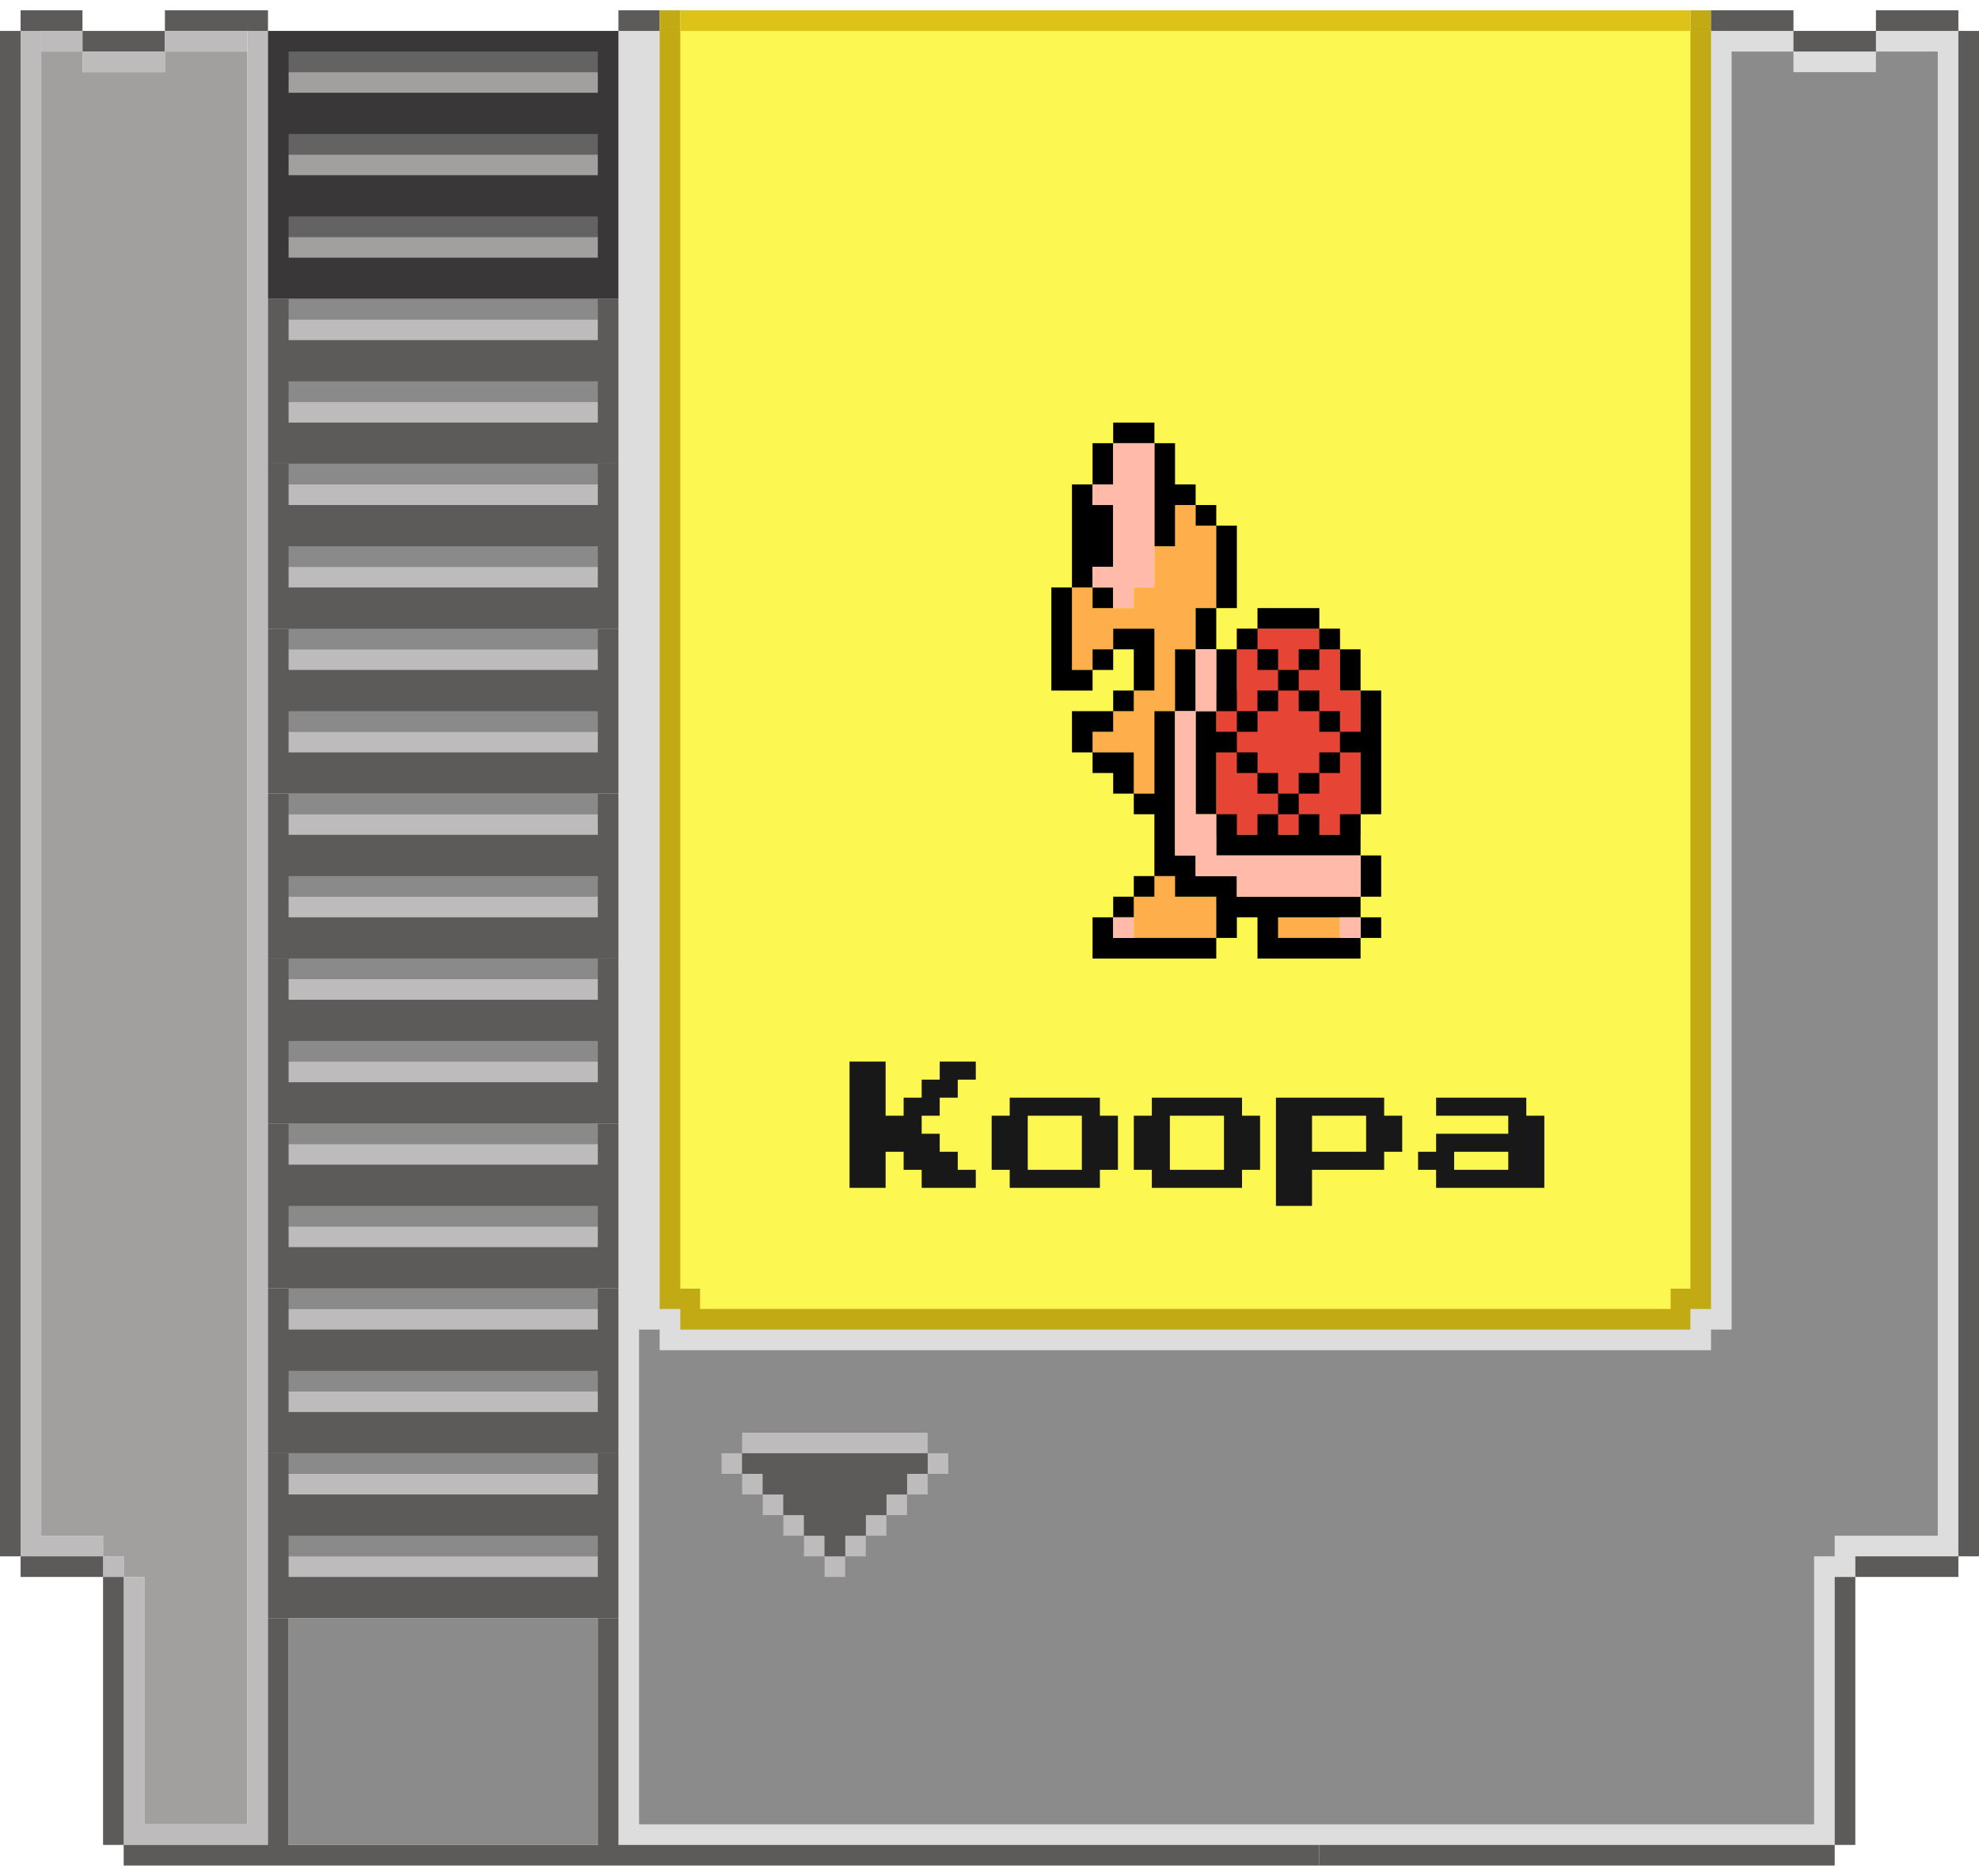
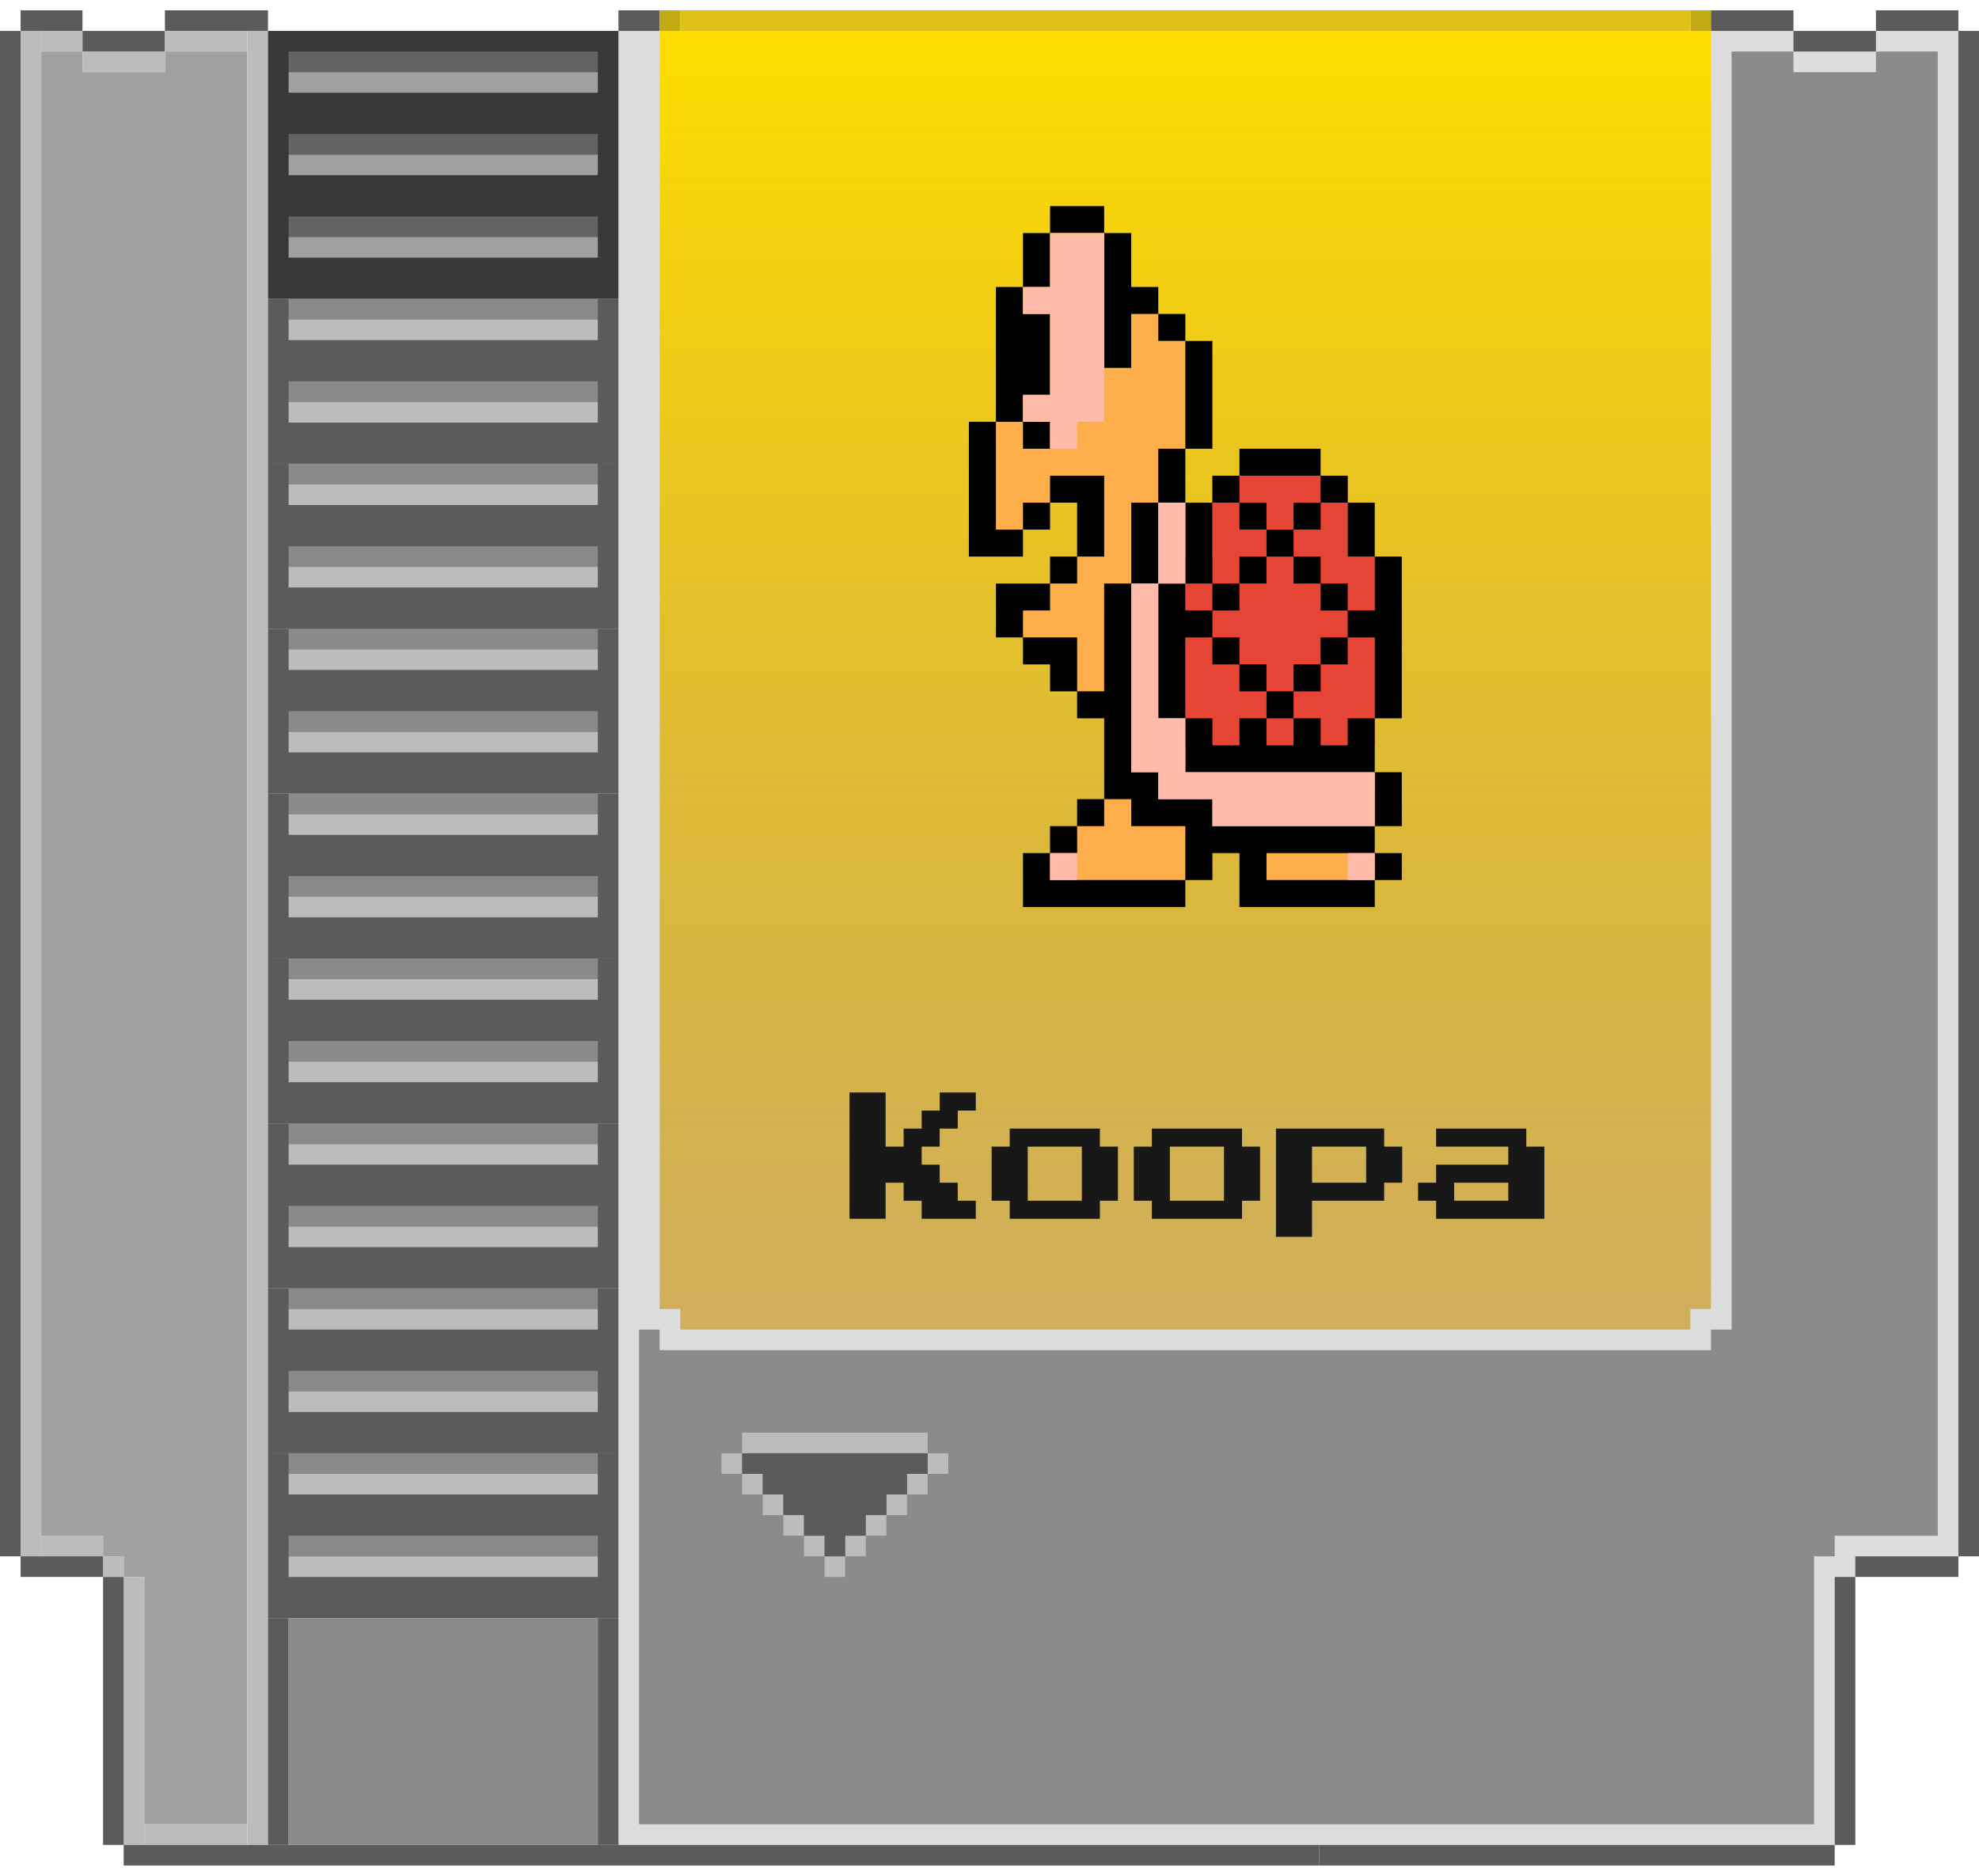
<svg xmlns="http://www.w3.org/2000/svg" width="96" height="91" fill="none" viewBox="0 0 96 91">
-   <path fill="#BDBBBC" d="M13 1.5h82v74h-5v1h-1v13H13v-88Z" opacity=".5" />
-   <path fill="#A1A09E" d="M4 2.5H2v72h3v1h1v1h1v12h5v-86H8v1H4v-1Z" />
-   <path fill="#5C5B59" d="M1 1.5H0v74h1v-74Z" />
-   <path fill="#BDBBBC" d="M13 1.5h-1v88h1v-88Zm-11 0H1v74h1v-74Zm3 74H2v-1h3v1Zm1 1H5v-1h1v1Zm6 13H7v-1h5v1Zm-5 0H6v-13h1v13Z" />
-   <path fill="#5C5B59" d="M5 75.5H1v1h4v-1Zm1 1H5v13h1v-13Zm8 2h-1v11h1v-11Zm16 0h-1v11h1v-11Zm34 11H6v1h58v-1ZM32 .5h-2v1h2v-1Z" />
-   <path fill="#C1AA14" d="M33 .5h-1v1h1v-1Zm50 0h-1v1h1v-1Z" />
-   <path fill="#DEC218" d="M82 .5H33v1h49v-1Z" />
-   <path fill="#5C5B59" d="M87 .5h-4v1h4v-1Zm4 1h-4v1h4v-1Zm4-1h-4v1h4v-1Zm1 1h-1v74h1v-74ZM4 .5H1v1h3v-1Zm9 0H8v1h5v-1Zm-5 1H4v1h4v-1Z" />
-   <path fill="#BDBBBC" d="M4 2.5H2v-1h2v1Zm8 0H8v-1h4v1Zm-4 1H4v-1h4v1Z" />
-   <path fill="#5C5B59" d="M95 76.5h-5v-1h5v1Zm-5 13h-1v-13h1v13Zm-1 1H64v-1h25v1Z" />
-   <path fill="#8B8B8B" d="M87 2.5h-3v62h-1v1H32v-1h-1v24h57v-13h1v-1h5v-72h-3v1h-4v-1Z" />
-   <path fill="#393738" d="M13 1.5h17v13H13z" />
-   <path fill="#646364" d="M14 2.5h15v1H14zm0 4h15v1H14zm0 4h15v1H14z" />
-   <path fill="#A1A09E" d="M14 3.5h15v1H14zm0 4h15v1H14zm0 4h15v1H14z" />
-   <path fill="#5C5B59" d="M13 14.5h17v8H13z" />
-   <path fill="#8A8A8A" d="M14 14.5h15v1H14zm0 4h15v1H14z" />
-   <path fill="#BDBBBC" d="M14 15.5h15v1H14zm0 4h15v1H14z" />
-   <path fill="#5C5B59" d="M13 30.5h17v8H13z" />
-   <path fill="#8A8A8A" d="M14 30.5h15v1H14zm0 4h15v1H14z" />
-   <path fill="#BDBBBC" d="M14 31.5h15v1H14zm0 4h15v1H14z" />
-   <path fill="#5C5B59" d="M13 46.5h17v8H13z" />
-   <path fill="#8A8A8A" d="M14 46.5h15v1H14zm0 4h15v1H14z" />
-   <path fill="#BDBBBC" d="M14 47.5h15v1H14zm0 4h15v1H14z" />
-   <path fill="#5C5B59" d="M13 62.5h17v8H13z" />
-   <path fill="#8A8A8A" d="M14 62.5h15v1H14zm0 4h15v1H14z" />
-   <path fill="#BDBBBC" d="M14 63.5h15v1H14zm0 4h15v1H14z" />
-   <path fill="#5C5B59" d="M13 22.5h17v8H13z" />
-   <path fill="#8A8A8A" d="M14 22.5h15v1H14zm0 4h15v1H14z" />
-   <path fill="#BDBBBC" d="M14 23.5h15v1H14zm0 4h15v1H14z" />
-   <path fill="#5C5B59" d="M13 38.5h17v8H13z" />
-   <path fill="#8A8A8A" d="M14 38.5h15v1H14zm0 4h15v1H14z" />
-   <path fill="#BDBBBC" d="M14 39.5h15v1H14zm0 4h15v1H14z" />
-   <path fill="#5C5B59" d="M13 54.5h17v8H13z" />
-   <path fill="#8A8A8A" d="M14 54.5h15v1H14zm0 4h15v1H14z" />
-   <path fill="#BDBBBC" d="M14 55.5h15v1H14zm0 4h15v1H14z" />
-   <path fill="#5C5B59" d="M13 70.5h17v8H13z" />
-   <path fill="#8A8A8A" d="M14 70.5h15v1H14zm0 4h15v1H14z" />
-   <path fill="#BDBBBC" d="M14 71.5h15v1H14zm0 4h15v1H14z" />
-   <path fill="#8B8B8B" d="M14 78.5h15v11H14z" />
-   <path fill="#C1AA14" d="M32 1.5h51v62h-1v1H33v-1h-1v-62Z" />
-   <path fill="#FCF751" d="M33 1.5h49v61.016h-.96v.984H33.96v-.984H33V1.5Z" />
-   <path fill="#BDBBBC" d="M40 75.5h1v1h-1zm1-1h1v1h-1zm-2 0h1v1h-1zm-1-1h1v1h-1zm-1-1h1v1h-1zm-1-1h1v1h-1zm-1-1h1v1h-1zm7 3h1v1h-1zm1-1h1v1h-1zm1-1h1v1h-1zm1-1h1v1h-1zm-9-1h9v1h-9z" />
-   <path fill="#5C5B59" d="M45 70.5h-9v1h1v1h1v1h1v1h1v1h1v-1h1v-1h1v-1h1v-1h1v-1Z" />
-   <path fill="#E64434" d="M65 30.5h-5v3h-1v7h7v-7h-1v-3Z" />
-   <path fill="#FFAE4C" d="M57 24.5h1v1h1v4h-1v2h-1v3h-1v4h-1v-2h-2v-1h1v-1h1v-1h1v-3h-2v1h-1v1h-1v-4h1v1h2v-1h1v-2h1v-2Zm-1 18h1v1h2v2h-4v-2h1v-1Zm9 2h-3v1h3v-1Z" />
-   <path fill="#000" d="M54 20.5h2v1h-2v-1Zm-1 3v-2h1v2h-1Zm7 12h-1v-1h-1v5h1v-3h1v1h1v1h1v1h1v-1h1v-1h1v-1h-1v1h-1v1h-1v-1h-1v-1h-1v-1Z" />
-   <path fill="#000" d="M61 34.5h-1v1h1v-1Zm1-1v1h-1v-1h1Z" />
-   <path fill="#000" fill-rule="evenodd" d="M62 32.5h-1v-1h1v1Zm0 0v1h1v1h1v1h1v-1h-1v-1h-1v-1h1v-1h-1v1h-1Z" clip-rule="evenodd" />
-   <path fill="#000" fill-rule="evenodd" d="M53 28.5v-1h1v-3h-1v-1h-1v5h-1v5h2v-1h1v-1h1v2h-1v1h-2v2h1v1h1v1h1v1h1v3h-1v1h-1v1h-1v2h6v-1h1v-1h1v2h5v-1h1v-1h-1v-1h1v-2h-1v-2h1v-6h-1v-2h-1v-1h-1v-1h-3v1h-1v1h-1v-2h1v-4h-1v-1h-1v-1h-1v-2h-1v5h1v-2h1v1h1v4h-1v2h-1v3h-1v4h-1v-2h-2v-1h1v-1h1v-1h1v-3h-2v1h-1v1h-1v-4h1Zm0 0h1v1h-1v-1Zm5 6h-1v7h1v1h2v1h6v-2h-7v-2h1v1h1v-1h1v1h1v-1h1v1h1v-1h1v-3h-1v-1h1v-2h-1v-2h-1v-1h-3v1h-1v3h-1v-3h-1v3Zm-1 8h-1v1h-1v1h-1v1h5v-2h-2v-1Zm9 2v1h-4v-1h4Z" clip-rule="evenodd" />
-   <path fill="#FFBAAA" d="M54 21.5h2v7h-1v1h-1v-1h-1v-1h1v-3h-1v-1h1v-2Zm4 10h1v3h-1v-3Zm0 8v-5h-1v7h1v1h2v1h6v-2h-7v-2h-1Zm-3 5h-1v1h1v-1Zm10 0h1v1h-1v-1Z" />
-   <path fill="#181818" d="M41.21 57.625V51.5h1.75v2.625h.875v-.875h.875v-.875h.875V51.5h1.75v.875h-.875v.875h-.875v.875h-.875V55h.875v.875h.875v.875h.875v.875H44.71v-.875h-.875v-.875h-.875v1.75h-1.75Zm7.77 0v-.875h-.875v-2.625h.875v-.875h4.375v.875h.875v2.625h-.875v.875H48.98Zm.875-.875h2.625v-2.625h-2.625v2.625Zm6.02.875v-.875H55v-2.625h.875v-.875h4.375v.875h.875v2.625h-.875v.875h-4.375Zm.875-.875h2.625v-2.625H56.75v2.625Zm5.145 1.75v-5.25h5.25v.875h.875v1.75h-.875v.875h-3.5v1.75h-1.75Zm1.75-2.625h2.625v-1.75h-2.625v1.75Zm6.02 1.75v-.875h-.875v-.875h.875V55h3.5v-.875h-3.5v-.875h4.375v.875h.875v3.5h-5.25Zm.875-.875h2.625v-.875H70.54v.875Z" />
+   <g class="Group 75">
+     <g class="Group 54">
+       <path fill="#BDBBBC" d="M13 1.5h82v74h-5v1h-1v13H13v-88Z" class="Rectangle 88" opacity=".5" />
+       <path fill="#A1A09E" d="M4 2.5H2v72h3v1h1v1h1v12h5v-86H8v1H4v-1Z" class="Vector 27" />
+       <path fill="#5C5B59" d="M1 1.5H0v74h1v-74Z" class="Vector 10" />
+       <path fill="#BDBBBC" d="M13 1.5h-1v88h1v-88Z" class="Vector 18" />
+       <path fill="#BDBBBC" d="M2 1.5H1v74h1v-74Z" class="Vector 19" />
+       <path fill="#BDBBBC" d="M5 75.5H2v-1h3v1Z" class="Vector 20" />
+       <path fill="#BDBBBC" d="M6 76.5H5v-1h1v1Z" class="Vector 21" />
+       <path fill="#BDBBBC" d="M12 89.5H7v-1h5v1Z" class="Vector 23" />
+       <path fill="#BDBBBC" d="M7 89.5H6v-13h1v13Z" class="Vector 22" />
+       <path fill="#5C5B59" d="M5 75.5H1v1h4v-1Z" class="Vector 11" />
+       <path fill="#5C5B59" d="M6 76.5H5v13h1v-13Z" class="Vector 12" />
+       <path fill="#5C5B59" d="M14 78.5h-1v11h1v-11Z" class="Vector 38" />
+       <path fill="#5C5B59" d="M30 78.5h-1v11h1v-11Z" class="Vector 39" />
+       <path fill="#5C5B59" d="M64 89.5H6v1h58v-1Z" class="Vector 13" />
+       <path fill="#5C5B59" d="M32 .5h-2v1h2v-1Z" class="Vector 14" />
+       <path fill="#C1AA14" d="M33 .5h-1v1h1v-1Z" class="Vector 34" />
+       <path fill="#C1AA14" d="M83 .5h-1v1h1v-1Z" class="Vector 36" />
+       <path fill="#DEC218" d="M82 .5H33v1h49v-1Z" class="Vector 35" />
+       <path fill="#5C5B59" d="M87 .5h-4v1h4v-1Z" class="Vector 28" />
+       <path fill="#5C5B59" d="M91 1.5h-4v1h4v-1Z" class="Vector 37" />
+       <path fill="#5C5B59" d="M95 .5h-4v1h4v-1Z" class="Vector 29" />
+       <path fill="#5C5B59" d="M96 1.5h-1v74h1v-74Z" class="Vector 30" />
+       <path fill="#5C5B59" d="M4 .5H1v1h3v-1Z" class="Vector 15" />
+       <path fill="#5C5B59" d="M13 .5H8v1h5v-1Z" class="Vector 16" />
+       <path fill="#5C5B59" d="M8 1.5H4v1h4v-1Z" class="Vector 17" />
+       <path fill="#BDBBBC" d="M4 2.5H2v-1h2v1Z" class="Vector 24" />
+       <path fill="#BDBBBC" d="M12 2.5H8v-1h4v1Z" class="Vector 25" />
+       <path fill="#BDBBBC" d="M8 3.5H4v-1h4v1Z" class="Vector 26" />
+       <path fill="#5C5B59" d="M95 76.5h-5v-1h5v1Z" class="Vector 31" />
+       <path fill="#5C5B59" d="M90 89.5h-1v-13h1v13Z" class="Vector 32" />
+       <path fill="#5C5B59" d="M89 90.5H64v-1h25v1Z" class="Vector 33" />
+       <path fill="#8B8B8B" d="M87 2.5h-3v62h-1v1H32v-1h-1v24h57v-13h1v-1h5v-72h-3v1h-4v-1Z" class="Union" />
+       <g class="Group 42">
+         <path fill="#393738" d="M13 1.5h17v13H13z" class="Rectangle 89" />
+         <path fill="#646364" d="M14 2.5h15v1H14z" class="Rectangle 90" />
+         <path fill="#646364" d="M14 6.5h15v1H14z" class="Rectangle 92" />
+         <path fill="#646364" d="M14 10.5h15v1H14z" class="Rectangle 94" />
+         <path fill="#A1A09E" d="M14 3.5h15v1H14z" class="Rectangle 91" />
+         <path fill="#A1A09E" d="M14 7.5h15v1H14z" class="Rectangle 93" />
+         <path fill="#A1A09E" d="M14 11.5h15v1H14z" class="Rectangle 95" />
+       </g>
+       <g class="Group 43">
+         <path fill="#5C5B59" d="M13 14.5h17v8H13z" class="Rectangle 96" />
+         <path fill="#8A8A8A" d="M14 14.5h15v1H14z" class="Rectangle 94" />
+         <path fill="#8A8A8A" d="M14 18.5h15v1H14z" class="Rectangle 97" />
+         <path fill="#BDBBBC" d="M14 15.5h15v1H14z" class="Rectangle 95" />
+         <path fill="#BDBBBC" d="M14 19.5h15v1H14z" class="Rectangle 98" />
+       </g>
+       <g class="Group 45">
+         <path fill="#5C5B59" d="M13 30.5h17v8H13z" class="Rectangle 96" />
+         <path fill="#8A8A8A" d="M14 30.5h15v1H14z" class="Rectangle 94" />
+         <path fill="#8A8A8A" d="M14 34.5h15v1H14z" class="Rectangle 97" />
+         <path fill="#BDBBBC" d="M14 31.5h15v1H14z" class="Rectangle 95" />
+         <path fill="#BDBBBC" d="M14 35.5h15v1H14z" class="Rectangle 98" />
+       </g>
+       <g class="Group 47">
+         <path fill="#5C5B59" d="M13 46.5h17v8H13z" class="Rectangle 96" />
+         <path fill="#8A8A8A" d="M14 46.5h15v1H14z" class="Rectangle 94" />
+         <path fill="#8A8A8A" d="M14 50.5h15v1H14z" class="Rectangle 97" />
+         <path fill="#BDBBBC" d="M14 47.5h15v1H14z" class="Rectangle 95" />
+         <path fill="#BDBBBC" d="M14 51.5h15v1H14z" class="Rectangle 98" />
+       </g>
+       <g class="Group 49">
+         <path fill="#5C5B59" d="M13 62.5h17v8H13z" class="Rectangle 96" />
+         <path fill="#8A8A8A" d="M14 62.5h15v1H14z" class="Rectangle 94" />
+         <path fill="#8A8A8A" d="M14 66.5h15v1H14z" class="Rectangle 97" />
+         <path fill="#BDBBBC" d="M14 63.5h15v1H14z" class="Rectangle 95" />
+         <path fill="#BDBBBC" d="M14 67.5h15v1H14z" class="Rectangle 98" />
+       </g>
+       <g class="Group 44">
+         <path fill="#5C5B59" d="M13 22.5h17v8H13z" class="Rectangle 96" />
+         <path fill="#8A8A8A" d="M14 22.5h15v1H14z" class="Rectangle 94" />
+         <path fill="#8A8A8A" d="M14 26.5h15v1H14z" class="Rectangle 97" />
+         <path fill="#BDBBBC" d="M14 23.5h15v1H14z" class="Rectangle 95" />
+         <path fill="#BDBBBC" d="M14 27.5h15v1H14z" class="Rectangle 98" />
+       </g>
+       <g class="Group 46">
+         <path fill="#5C5B59" d="M13 38.5h17v8H13z" class="Rectangle 96" />
+         <path fill="#8A8A8A" d="M14 38.5h15v1H14z" class="Rectangle 94" />
+         <path fill="#8A8A8A" d="M14 42.5h15v1H14z" class="Rectangle 97" />
+         <path fill="#BDBBBC" d="M14 39.5h15v1H14z" class="Rectangle 95" />
+         <path fill="#BDBBBC" d="M14 43.5h15v1H14z" class="Rectangle 98" />
+       </g>
+       <g class="Group 48">
+         <path fill="#5C5B59" d="M13 54.5h17v8H13z" class="Rectangle 96" />
+         <path fill="#8A8A8A" d="M14 54.5h15v1H14z" class="Rectangle 94" />
+         <path fill="#8A8A8A" d="M14 58.5h15v1H14z" class="Rectangle 97" />
+         <path fill="#BDBBBC" d="M14 55.5h15v1H14z" class="Rectangle 95" />
+         <path fill="#BDBBBC" d="M14 59.5h15v1H14z" class="Rectangle 98" />
+       </g>
+       <g class="Group 50">
+         <path fill="#5C5B59" d="M13 70.5h17v8H13z" class="Rectangle 96" />
+         <path fill="#8A8A8A" d="M14 70.5h15v1H14z" class="Rectangle 94" />
+         <path fill="#8A8A8A" d="M14 74.5h15v1H14z" class="Rectangle 97" />
+         <path fill="#BDBBBC" d="M14 71.5h15v1H14z" class="Rectangle 95" />
+         <path fill="#BDBBBC" d="M14 75.5h15v1H14z" class="Rectangle 98" />
+       </g>
+       <path fill="#8B8B8B" d="M14 78.5h15v11H14z" class="Rectangle 99" />
+       <path fill="url(#a)" d="M32 1.5h51v62h-1v1H33v-1h-1v-62Z" class="Rectangle 100" />
+       <g class="Group 52">
+         <g class="Group 51">
+           <path fill="#BDBBBC" d="M40 75.5h1v1h-1z" class="Rectangle 102" />
+           <path fill="#BDBBBC" d="M41 74.5h1v1h-1z" class="Rectangle 103" />
+           <path fill="#BDBBBC" d="M39 74.5h1v1h-1z" class="Rectangle 110" />
+           <path fill="#BDBBBC" d="M38 73.5h1v1h-1z" class="Rectangle 111" />
+           <path fill="#BDBBBC" d="M37 72.5h1v1h-1z" class="Rectangle 112" />
+           <path fill="#BDBBBC" d="M36 71.5h1v1h-1z" class="Rectangle 113" />
+           <path fill="#BDBBBC" d="M35 70.5h1v1h-1z" class="Rectangle 114" />
+           <path fill="#BDBBBC" d="M42 73.5h1v1h-1z" class="Rectangle 104" />
+           <path fill="#BDBBBC" d="M43 72.5h1v1h-1z" class="Rectangle 105" />
+           <path fill="#BDBBBC" d="M44 71.5h1v1h-1z" class="Rectangle 106" />
+           <path fill="#BDBBBC" d="M45 70.5h1v1h-1z" class="Rectangle 107" />
+           <path fill="#BDBBBC" d="M36 69.5h9v1h-9z" class="Rectangle 108" />
+           <path fill="#5C5B59" d="M45 70.5h-9v1h1v1h1v1h1v1h1v1h1v-1h1v-1h1v-1h1v-1h1v-1Z" class="Vector 40" />
+         </g>
+       </g>
+     </g>
+     <g class="Group 71">
+       <g class="enemy/koopa">
+         <path fill="#E64434" d="M65.375 23.077h-6.563V27H57.5v9.154h9.188V27h-1.313v-3.923Z" class="red" />
+         <path fill="#FFAE4C" d="M54.875 15.23h1.313v1.308H57.5v5.231h-1.313v2.616h-1.312v3.923h-1.313v5.23H52.25v-2.615h-2.625v-1.308h1.313v-1.307h1.312V27h1.313v-3.923h-2.626v1.308h-1.312v1.307h-1.313v-5.23h1.313v1.307h2.625v-1.307h1.313v-2.616h1.312v-2.615Zm-1.312 23.54h1.312v1.307H57.5v2.615h-5.25v-2.615h1.313v-1.308Zm11.812 2.615h-3.938v1.307h3.938v-1.307Z" class="orange" />
+         <g class="black">
+           <path fill="#000" d="M50.938 10h2.624v1.308h-2.624V10Zm-1.313 3.923v-2.615h1.313v2.615h-1.313Zm9.188 15.692H57.5v-1.307h-1.313v6.538H57.5v-3.923h1.313v1.308h1.312v1.307h1.313v1.308h1.312V33.54h1.313v-1.31h1.312v-1.308h-1.313v1.308H62.75v1.307h-1.313V32.23h-1.312v-1.308h-1.313v-1.308Z" />
+           <path fill="#000" d="M60.125 28.308h-1.313v1.307h1.313v-1.307ZM61.438 27v1.308h-1.313V27h1.313Z" />
+           <path fill="#000" fill-rule="evenodd" d="M61.438 25.692h-1.313v-1.307h1.313v1.307Zm0 0V27h1.312v1.308h1.313v1.307h1.312v-1.307h-1.313V27H62.75v-1.308h1.313v-1.307H62.75v1.307h-1.313Z" clip-rule="evenodd" />
+           <path fill="#000" fill-rule="evenodd" d="M49.625 20.462v-1.308h1.313V15.23h-1.313v-1.308h-1.313v6.539H47V27h2.625v-1.308h1.313v-1.307h1.312V27h-1.313v1.308h-2.624v2.615h1.312v1.308h1.313v1.307h1.312v1.308h1.313v3.923H52.25v1.308h-1.313v1.308h-1.312V44H57.5v-1.308h1.313v-1.307h1.312V44h6.563v-1.308H68v-1.307h-1.313v-1.308H68v-2.615h-1.313v-2.616H68V27h-1.313v-2.615h-1.312v-1.308h-1.313v-1.308h-3.937v1.308h-1.313v1.308H57.5v-2.616h1.313v-5.23H57.5V15.23h-1.313v-1.308h-1.312v-2.615h-1.313v6.538h1.313V15.23h1.313v1.307H57.5v5.231h-1.313v2.616h-1.312v3.923h-1.313v5.23H52.25v-2.615h-2.625v-1.308h1.313v-1.307h1.312V27h1.313v-3.923h-2.626v1.308h-1.312v1.307h-1.313v-5.23h1.313Zm0 0h1.313v1.307h-1.313v-1.307Zm6.563 7.846h-1.313v9.154h1.313v1.307h2.624v1.308h7.876v-2.615H57.5v-2.616h1.313v1.308h1.312v-1.308h1.313v1.308h1.312v-1.308h1.313v1.308h1.312v-1.308h1.313v-3.923h-1.313v-1.308h1.313V27h-1.313v-2.615h-1.313v-1.308h-3.937v1.308h-1.313v3.923H57.5v-3.923h-1.313v3.923Zm-1.313 10.461h-1.313v1.308H52.25v1.308h-1.313v1.307H57.5v-2.615h-2.625v-1.308Zm11.813 2.616v1.307h-5.25v-1.307h5.25Z" clip-rule="evenodd" />
+         </g>
+         <g class="pink">
+           <path fill="#FFBAAA" d="M50.938 11.308h2.624v9.154H52.25v1.307h-1.313v-1.307h-1.312v-1.308h1.313V15.23h-1.313v-1.308h1.313v-2.615Zm5.25 13.076H57.5v3.924h-1.313v-3.924Z" />
+           <path fill="#FFBAAA" d="M56.188 34.846v-6.538h-1.313v9.154h1.313v1.307h2.624v1.308h7.876v-2.615H57.5v-2.616h-1.313Zm-3.938 6.539h-1.313v1.307h1.313v-1.307Zm13.125 0h1.313v1.307h-1.313v-1.307Z" />
+         </g>
+       </g>
+       <path fill="#181818" d="M41.21 59.125V53h1.75v2.625h.875v-.875h.875v-.875h.875V53h1.75v.875h-.875v.875h-.875v.875h-.875v.875h.875v.875h.875v.875h.875v.875H44.71v-.875h-.875v-.875h-.875v1.75h-1.75Zm7.77 0v-.875h-.875v-2.625h.875v-.875h4.375v.875h.875v2.625h-.875v.875H48.98Zm.875-.875h2.625v-2.625h-2.625v2.625Zm6.02.875v-.875H55v-2.625h.875v-.875h4.375v.875h.875v2.625h-.875v.875h-4.375Zm.875-.875h2.625v-2.625H56.75v2.625ZM61.895 60v-5.25h5.25v.875h.875v1.75h-.875v.875h-3.5V60h-1.75Zm1.75-2.625h2.625v-1.75h-2.625v1.75Zm6.02 1.75v-.875h-.875v-.875h.875V56.5h3.5v-.875h-3.5v-.875h4.375v.875h.875v3.5h-5.25Zm.875-.875h2.625v-.875H70.54v.875Z" class="Koopa" />
+     </g>
+   </g>
+   <defs>
+     <linearGradient id="a" x1="57.5" x2="57.5" y1="1.5" y2="64.5" class="a" gradientUnits="userSpaceOnUse">
+       <stop stop-color="#FD0" />
+       <stop offset="1" stop-color="#C58E00" stop-opacity=".58" />
+     </linearGradient>
+   </defs>
</svg>
